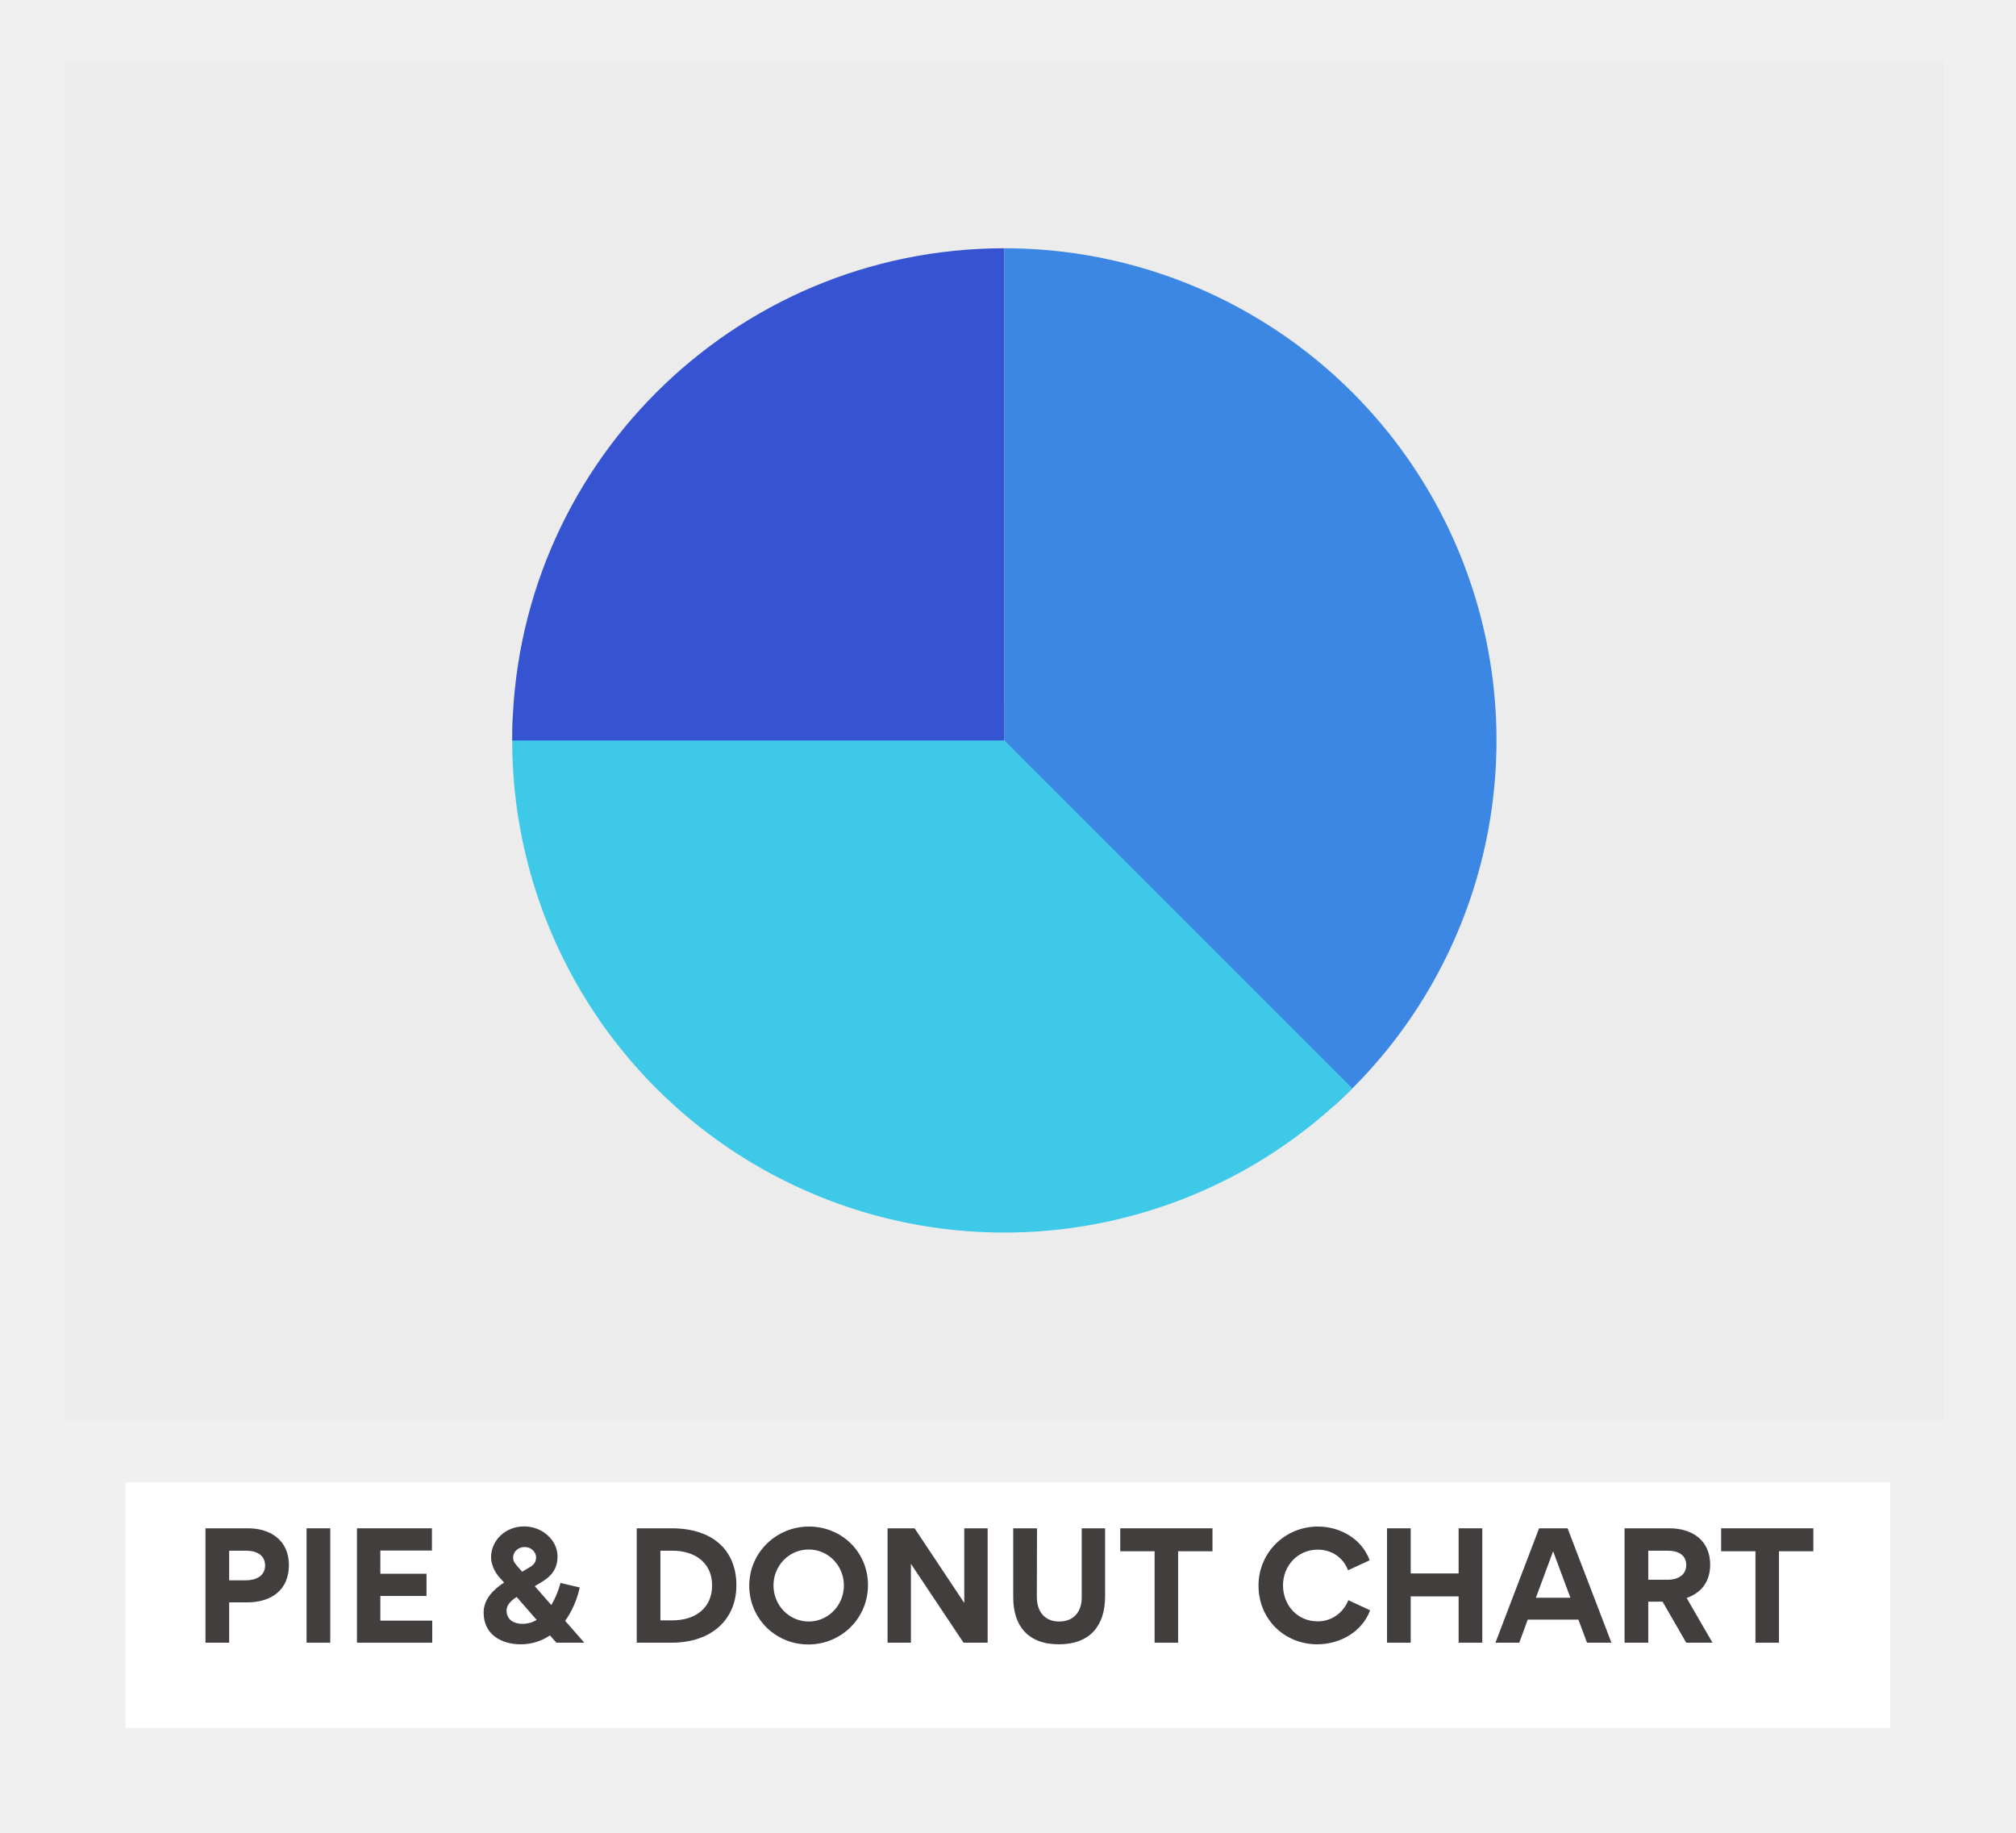
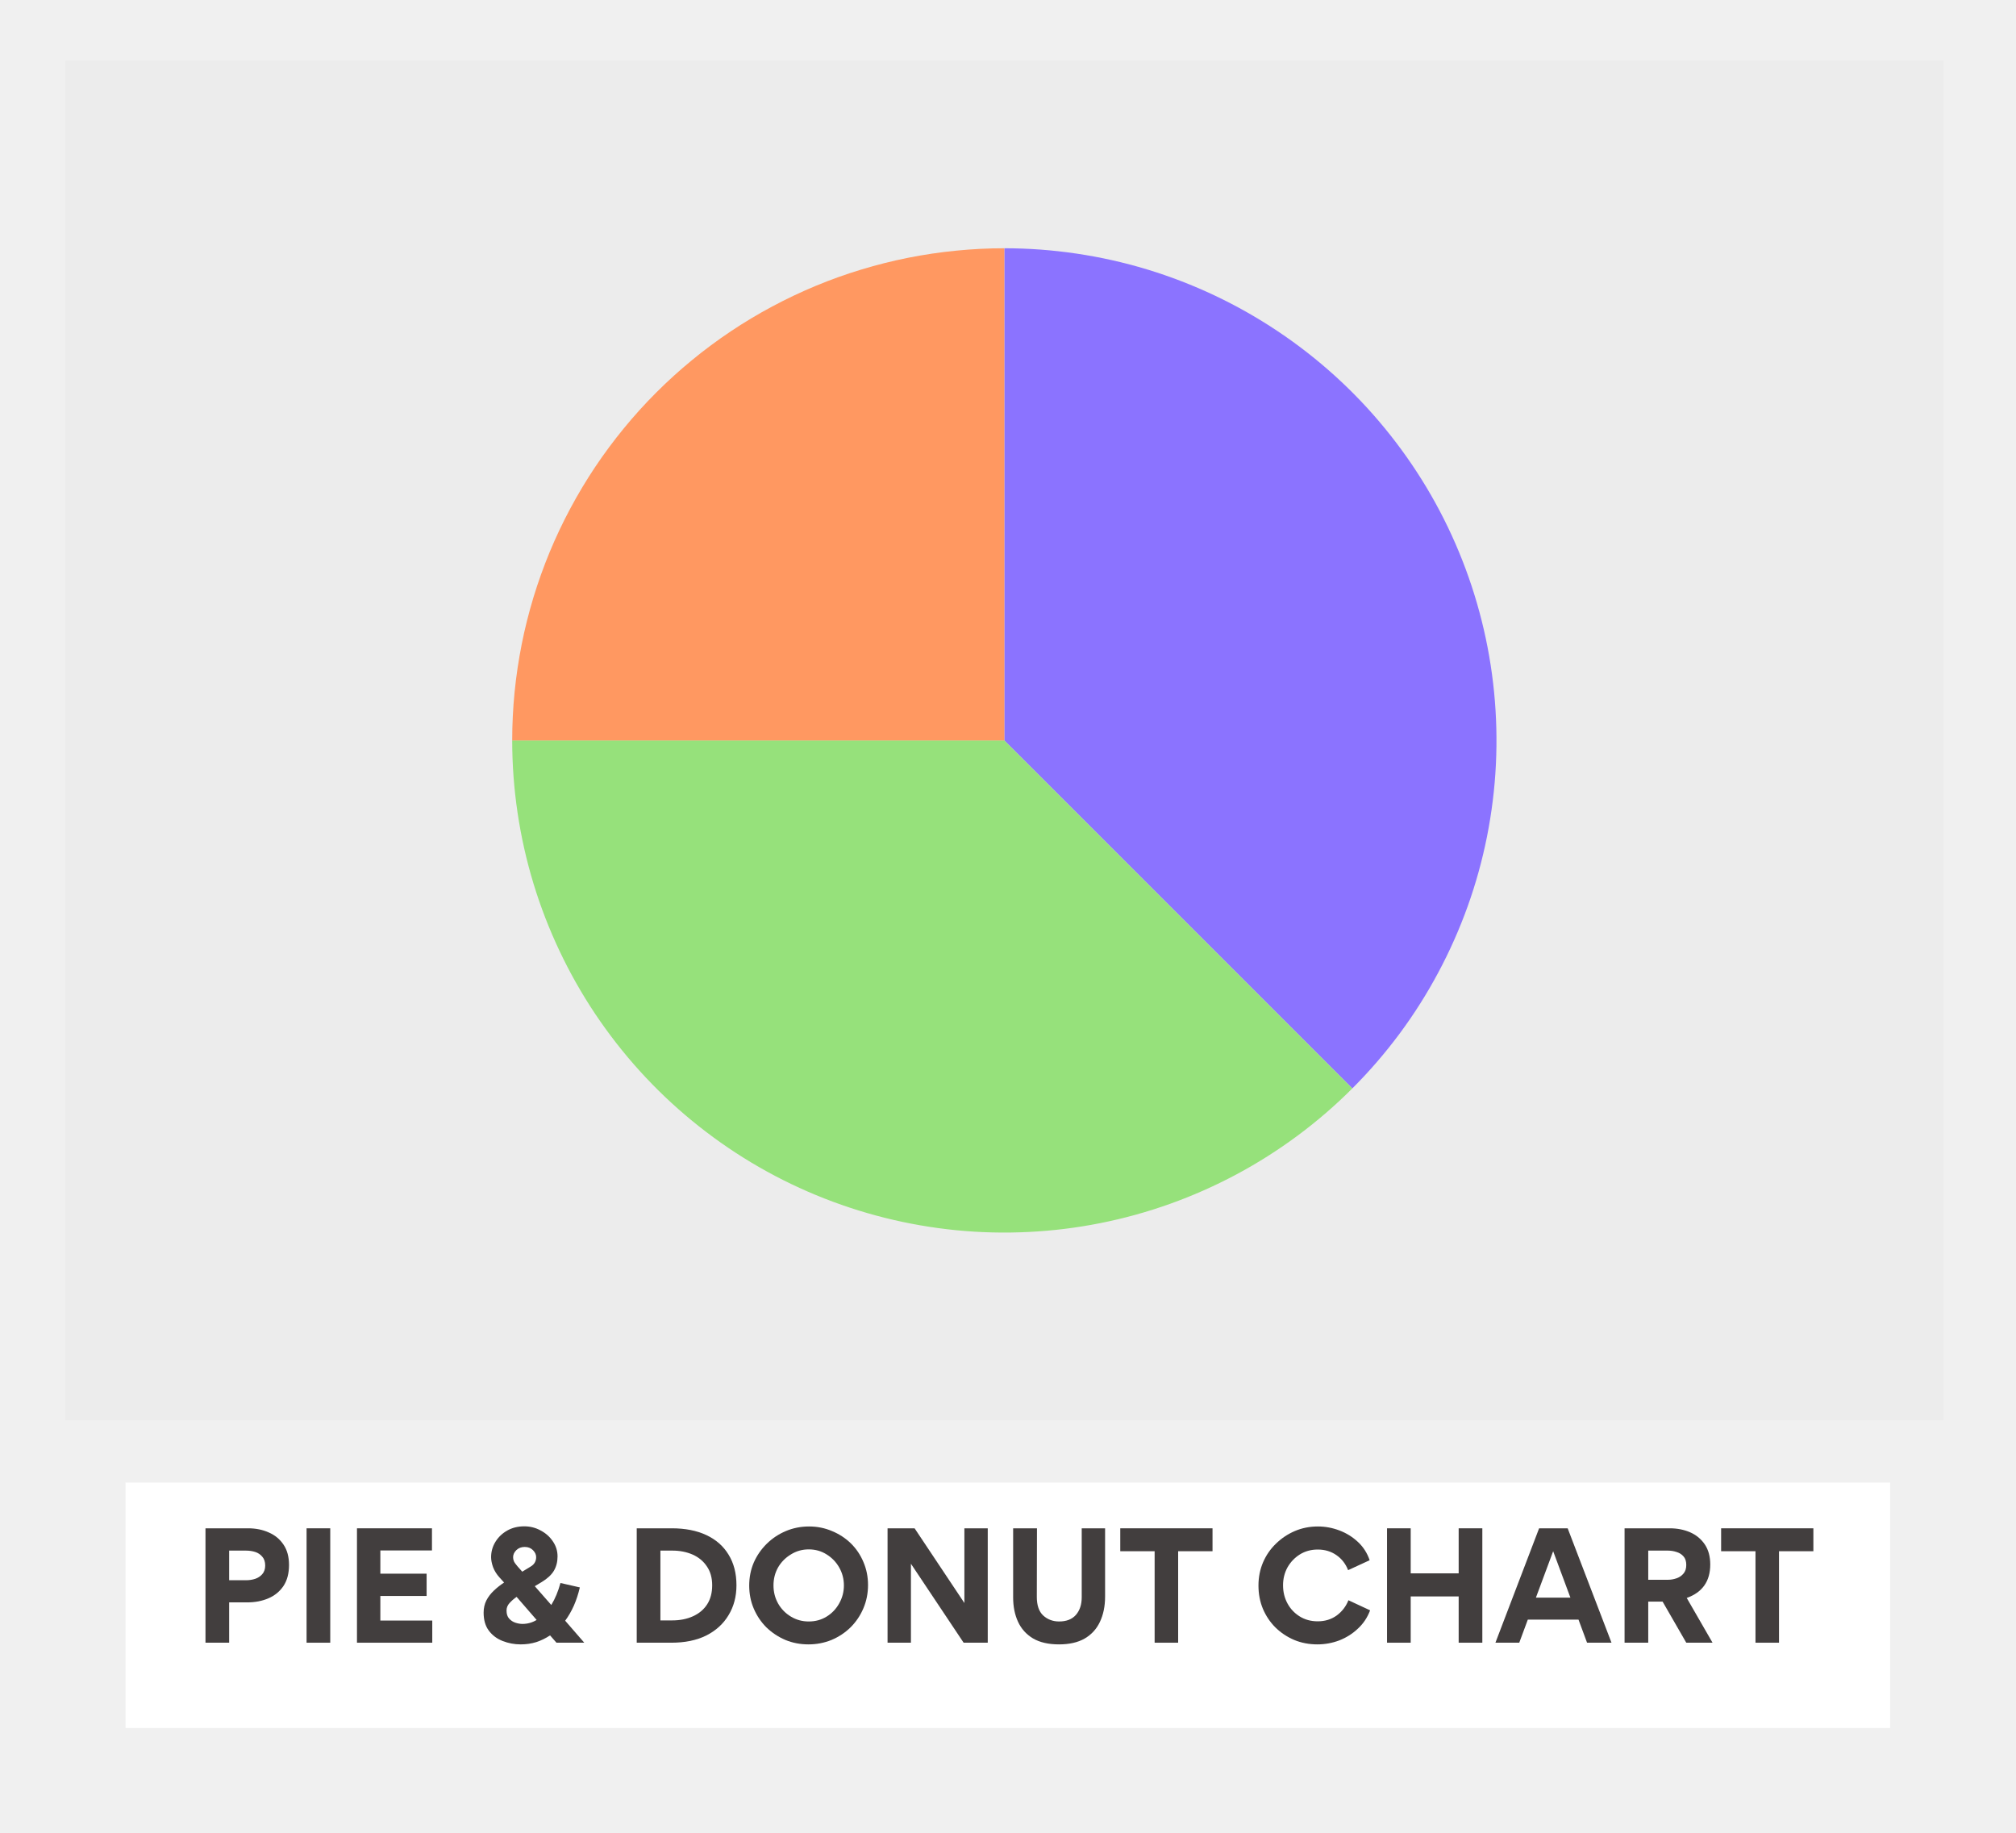
<svg xmlns="http://www.w3.org/2000/svg" width="275" zoomAndPan="magnify" viewBox="0 0 206.25 187.5" height="250" preserveAspectRatio="xMidYMid meet" version="1.0">
  <defs>
    <g />
-     <clipPath id="579b579acf">
+     <clipPath id="f1e9919fa7">
      <path d="M 6.664 6.203 L 198.84 6.203 L 198.84 145.293 L 6.664 145.293 Z M 6.664 6.203 " clip-rule="nonzero" />
    </clipPath>
-     <clipPath id="b71d34c029">
+     <clipPath id="1fb5d62ac6">
      <path d="M 12.844 151.676 L 193.391 151.676 L 193.391 176.781 L 12.844 176.781 Z M 12.844 151.676 " clip-rule="nonzero" />
    </clipPath>
-     <clipPath id="f03a2cb516">
-       <path d="M 102.75 25.398 L 154 25.398 L 154 113.117 L 102.75 113.117 Z M 102.75 25.398 " clip-rule="nonzero" />
-     </clipPath>
-     <clipPath id="9d7edabb05">
-       <path d="M 102.75 25.398 C 123.574 25.398 142.25 38.219 149.734 57.648 C 157.219 77.082 151.969 99.113 136.527 113.086 L 102.75 75.75 Z M 102.75 25.398 " clip-rule="nonzero" />
-     </clipPath>
-     <clipPath id="a94621e14f">
-       <path d="M 52 73 L 138.547 73 L 138.547 127 L 52 127 Z M 52 73 " clip-rule="nonzero" />
-     </clipPath>
-     <clipPath id="117519638e">
-       <path d="M 138.352 111.348 C 123.629 126.074 101.359 130.215 82.328 121.766 C 63.293 113.32 51.426 94.027 52.465 73.23 L 102.75 75.75 Z M 138.352 111.348 " clip-rule="nonzero" />
-     </clipPath>
-     <clipPath id="03ae7eab30">
-       <path d="M 52.402 25.398 L 102.75 25.398 L 102.75 75.75 L 52.402 75.75 Z M 52.402 25.398 " clip-rule="nonzero" />
-     </clipPath>
-     <clipPath id="9f3e37a177">
-       <path d="M 52.402 75.75 C 52.402 47.945 74.941 25.402 102.746 25.398 L 102.75 75.75 Z M 52.402 75.75 " clip-rule="nonzero" />
-     </clipPath>
  </defs>
-   <g clip-path="url(#579b579acf)">
-     <path fill="#ececec" d="M 6.664 6.203 L 198.84 6.203 L 198.84 145.293 L 6.664 145.293 Z M 6.664 6.203 " fill-opacity="1" fill-rule="nonzero" />
+   <g clip-path="url(#f1e9919fa7)">
+     <path fill="#ececec" d="M 6.664 6.203 L 199 6.203 L 199 145.293 L 6.664 145.293 Z M 6.664 6.203 " fill-opacity="1" fill-rule="nonzero" />
  </g>
-   <g clip-path="url(#b71d34c029)">
-     <path fill="#ffffff" d="M 12.844 151.676 L 193.391 151.676 L 193.391 176.781 L 12.844 176.781 Z M 12.844 151.676 " fill-opacity="1" fill-rule="nonzero" />
+   <g clip-path="url(#1fb5d62ac6)">
+     <path fill="#ffffff" d="M 12.844 151.676 L 193.375 151.676 L 193.375 176.781 L 12.844 176.781 Z M 12.844 151.676 " fill-opacity="1" fill-rule="nonzero" />
  </g>
  <g fill="#423e3e" fill-opacity="1">
    <g transform="translate(19.66287, 168.0545)">
      <g>
-         <path d="M 9.895 -7.949 C 9.895 -10.434 8.055 -11.703 5.711 -11.703 L 1.359 -11.703 L 1.359 0 L 3.781 0 L 3.781 -4.125 L 5.621 -4.125 C 8.07 -4.125 9.895 -5.367 9.895 -7.949 Z M 7.457 -7.891 C 7.457 -6.801 6.473 -6.383 5.516 -6.383 L 3.781 -6.383 L 3.781 -9.414 L 5.5 -9.414 C 6.5 -9.414 7.457 -9.027 7.457 -7.891 Z M 7.457 -7.891 " />
+         <path d="M 9.906 -7.953 C 9.906 -7.098 9.719 -6.383 9.344 -5.812 C 8.969 -5.25 8.457 -4.828 7.812 -4.547 C 7.164 -4.266 6.438 -4.125 5.625 -4.125 L 3.781 -4.125 L 3.781 0 L 1.359 0 L 1.359 -11.703 L 5.719 -11.703 C 6.5 -11.703 7.203 -11.562 7.828 -11.281 C 8.461 -11.008 8.969 -10.594 9.344 -10.031 C 9.719 -9.477 9.906 -8.785 9.906 -7.953 Z M 7.469 -7.891 C 7.469 -8.273 7.367 -8.578 7.172 -8.797 C 6.984 -9.023 6.742 -9.188 6.453 -9.281 C 6.16 -9.375 5.844 -9.422 5.5 -9.422 L 3.781 -9.422 L 3.781 -6.391 L 5.516 -6.391 C 5.836 -6.391 6.145 -6.438 6.438 -6.531 C 6.738 -6.633 6.984 -6.797 7.172 -7.016 C 7.367 -7.242 7.469 -7.535 7.469 -7.891 Z M 7.469 -7.891 " />
      </g>
    </g>
  </g>
  <g fill="#423e3e" fill-opacity="1">
    <g transform="translate(30.00525, 168.0545)">
      <g>
-         <path d="M 3.781 -11.703 L 1.359 -11.703 L 1.359 0 L 3.781 0 Z M 3.781 -11.703 " />
+         <path d="M 3.781 -11.703 L 3.781 0 L 1.359 0 L 1.359 -11.703 Z M 3.781 -11.703 " />
      </g>
    </g>
  </g>
  <g fill="#423e3e" fill-opacity="1">
    <g transform="translate(35.1615, 168.0545)">
      <g>
-         <path d="M 1.359 -11.703 L 1.359 0 L 9.059 0 L 9.059 -2.258 L 3.75 -2.258 L 3.75 -4.781 L 8.473 -4.781 L 8.473 -7.055 L 3.75 -7.055 L 3.75 -9.43 L 9.027 -9.43 L 9.027 -11.703 Z M 1.359 -11.703 " />
+         <path d="M 1.359 -11.703 L 9.031 -11.703 L 9.031 -9.438 L 3.75 -9.438 L 3.75 -7.062 L 8.484 -7.062 L 8.484 -4.781 L 3.75 -4.781 L 3.75 -2.266 L 9.062 -2.266 L 9.062 0 L 1.359 0 Z M 1.359 -11.703 " />
      </g>
    </g>
  </g>
  <g fill="#423e3e" fill-opacity="1">
    <g transform="translate(45.07046, 168.0545)">
      <g />
    </g>
  </g>
  <g fill="#423e3e" fill-opacity="1">
    <g transform="translate(48.82181, 168.0545)">
      <g>
-         <path d="M 10.957 0 L 8.996 -2.242 C 9.668 -3.168 10.191 -4.32 10.492 -5.648 L 8.52 -6.113 C 8.293 -5.262 7.965 -4.484 7.578 -3.855 L 5.887 -5.785 L 6.59 -6.203 C 7.742 -6.891 8.219 -7.727 8.219 -8.816 C 8.219 -10.535 6.605 -11.898 4.812 -11.898 C 2.84 -11.898 1.418 -10.434 1.418 -8.742 C 1.418 -8.145 1.688 -7.324 2.301 -6.652 L 2.75 -6.156 C 1.629 -5.426 0.656 -4.438 0.656 -3.078 C 0.656 -0.82 2.496 0.164 4.453 0.164 C 5.559 0.164 6.574 -0.164 7.441 -0.746 L 8.102 0 Z M 4.855 -9.789 C 5.531 -9.789 6.023 -9.266 6.023 -8.742 C 6.023 -8.34 5.859 -8.012 5.457 -7.773 L 4.602 -7.262 L 4.109 -7.816 C 3.723 -8.25 3.676 -8.473 3.676 -8.742 C 3.676 -9.266 4.156 -9.789 4.855 -9.789 Z M 4.617 -1.93 C 3.945 -1.93 3.004 -2.211 3.004 -3.305 C 3.004 -3.855 3.469 -4.32 4.035 -4.68 L 6.082 -2.332 C 5.633 -2.062 5.141 -1.93 4.617 -1.93 Z M 4.617 -1.93 " />
+         <path d="M 10.953 0 L 8.109 0 L 7.453 -0.75 C 7.016 -0.457 6.547 -0.227 6.047 -0.062 C 5.547 0.094 5.016 0.172 4.453 0.172 C 3.805 0.172 3.191 0.055 2.609 -0.172 C 2.023 -0.398 1.551 -0.754 1.188 -1.234 C 0.832 -1.711 0.656 -2.328 0.656 -3.078 C 0.656 -3.535 0.75 -3.953 0.938 -4.328 C 1.133 -4.703 1.395 -5.039 1.719 -5.344 C 2.039 -5.645 2.383 -5.914 2.75 -6.156 L 2.297 -6.656 C 1.992 -6.988 1.77 -7.344 1.625 -7.719 C 1.488 -8.102 1.422 -8.445 1.422 -8.75 C 1.422 -9.312 1.566 -9.832 1.859 -10.312 C 2.148 -10.789 2.551 -11.176 3.062 -11.469 C 3.57 -11.758 4.156 -11.906 4.812 -11.906 C 5.414 -11.906 5.973 -11.766 6.484 -11.484 C 7.004 -11.211 7.422 -10.844 7.734 -10.375 C 8.055 -9.914 8.219 -9.398 8.219 -8.828 C 8.219 -8.273 8.094 -7.785 7.844 -7.359 C 7.594 -6.941 7.176 -6.555 6.594 -6.203 L 5.891 -5.781 L 7.578 -3.859 C 7.973 -4.504 8.285 -5.254 8.516 -6.109 L 10.5 -5.656 C 10.344 -4.988 10.141 -4.367 9.891 -3.797 C 9.641 -3.234 9.344 -2.719 9 -2.25 Z M 4.859 -9.797 C 4.516 -9.797 4.227 -9.688 4 -9.469 C 3.781 -9.25 3.672 -9.008 3.672 -8.75 C 3.672 -8.613 3.695 -8.477 3.75 -8.344 C 3.801 -8.219 3.922 -8.047 4.109 -7.828 L 4.609 -7.266 L 5.453 -7.781 C 5.648 -7.895 5.797 -8.035 5.891 -8.203 C 5.984 -8.367 6.031 -8.551 6.031 -8.75 C 6.031 -9.008 5.922 -9.25 5.703 -9.469 C 5.484 -9.688 5.203 -9.797 4.859 -9.797 Z M 4.625 -1.922 C 5.145 -1.922 5.629 -2.055 6.078 -2.328 L 4.031 -4.688 C 3.758 -4.5 3.52 -4.289 3.312 -4.062 C 3.102 -3.832 3 -3.578 3 -3.297 C 3 -2.941 3.086 -2.664 3.266 -2.469 C 3.441 -2.27 3.656 -2.129 3.906 -2.047 C 4.164 -1.961 4.406 -1.922 4.625 -1.922 Z M 4.625 -1.922 " />
      </g>
    </g>
  </g>
  <g fill="#423e3e" fill-opacity="1">
    <g transform="translate(60.03104, 168.0545)">
      <g />
    </g>
  </g>
  <g fill="#423e3e" fill-opacity="1">
    <g transform="translate(63.78239, 168.0545)">
      <g>
-         <path d="M 11.555 -5.875 C 11.555 -9.551 9.027 -11.703 4.945 -11.703 L 1.359 -11.703 L 1.359 0 L 4.902 0 C 9.043 0 11.555 -2.391 11.555 -5.875 Z M 9.07 -5.875 C 9.07 -3.57 7.398 -2.285 4.977 -2.285 L 3.781 -2.285 L 3.781 -9.414 L 5.008 -9.414 C 7.309 -9.414 9.07 -8.176 9.07 -5.875 Z M 9.07 -5.875 " />
+         <path d="M 11.562 -5.875 C 11.562 -4.719 11.289 -3.695 10.75 -2.812 C 10.219 -1.926 9.457 -1.234 8.469 -0.734 C 7.477 -0.242 6.289 0 4.906 0 L 1.359 0 L 1.359 -11.703 L 4.953 -11.703 C 6.316 -11.703 7.488 -11.473 8.469 -11.016 C 9.457 -10.555 10.219 -9.891 10.75 -9.016 C 11.289 -8.148 11.562 -7.102 11.562 -5.875 Z M 9.078 -5.875 C 9.078 -6.645 8.895 -7.289 8.531 -7.812 C 8.176 -8.344 7.691 -8.742 7.078 -9.016 C 6.461 -9.285 5.773 -9.422 5.016 -9.422 L 3.781 -9.422 L 3.781 -2.281 L 4.984 -2.281 C 5.785 -2.281 6.492 -2.422 7.109 -2.703 C 7.734 -2.984 8.219 -3.391 8.562 -3.922 C 8.906 -4.453 9.078 -5.102 9.078 -5.875 Z M 9.078 -5.875 " />
      </g>
    </g>
  </g>
  <g fill="#423e3e" fill-opacity="1">
    <g transform="translate(76.00792, 168.0545)">
      <g>
-         <path d="M 0.645 -5.844 C 0.645 -2.465 3.332 0.18 6.695 0.18 C 10.059 0.18 12.793 -2.496 12.793 -5.902 C 12.793 -9.266 10.117 -11.883 6.754 -11.883 C 3.395 -11.883 0.645 -9.207 0.645 -5.844 Z M 3.125 -5.859 C 3.125 -7.875 4.707 -9.535 6.727 -9.535 C 8.742 -9.535 10.328 -7.875 10.328 -5.859 C 10.328 -3.84 8.742 -2.168 6.727 -2.168 C 4.707 -2.168 3.125 -3.84 3.125 -5.859 Z M 3.125 -5.859 " />
+         <path d="M 0.641 -5.844 C 0.641 -6.688 0.797 -7.473 1.109 -8.203 C 1.43 -8.93 1.875 -9.57 2.438 -10.125 C 3 -10.676 3.648 -11.109 4.391 -11.422 C 5.129 -11.734 5.922 -11.891 6.766 -11.891 C 7.598 -11.891 8.379 -11.734 9.109 -11.422 C 9.848 -11.117 10.492 -10.695 11.047 -10.156 C 11.598 -9.613 12.023 -8.977 12.328 -8.25 C 12.641 -7.52 12.797 -6.738 12.797 -5.906 C 12.797 -5.062 12.641 -4.27 12.328 -3.531 C 12.016 -2.789 11.578 -2.141 11.016 -1.578 C 10.453 -1.023 9.801 -0.594 9.062 -0.281 C 8.32 0.02 7.535 0.172 6.703 0.172 C 5.859 0.172 5.07 0.02 4.344 -0.281 C 3.613 -0.594 2.969 -1.02 2.406 -1.562 C 1.852 -2.113 1.422 -2.754 1.109 -3.484 C 0.797 -4.211 0.641 -5 0.641 -5.844 Z M 3.125 -5.859 C 3.125 -5.191 3.281 -4.578 3.594 -4.016 C 3.914 -3.453 4.352 -3.004 4.906 -2.672 C 5.457 -2.336 6.066 -2.172 6.734 -2.172 C 7.41 -2.172 8.02 -2.336 8.562 -2.672 C 9.102 -3.004 9.531 -3.453 9.844 -4.016 C 10.164 -4.578 10.328 -5.191 10.328 -5.859 C 10.328 -6.535 10.164 -7.148 9.844 -7.703 C 9.531 -8.254 9.102 -8.695 8.562 -9.031 C 8.02 -9.375 7.41 -9.547 6.734 -9.547 C 6.066 -9.547 5.457 -9.375 4.906 -9.031 C 4.352 -8.695 3.914 -8.254 3.594 -7.703 C 3.281 -7.148 3.125 -6.535 3.125 -5.859 Z M 3.125 -5.859 " />
      </g>
    </g>
  </g>
  <g fill="#423e3e" fill-opacity="1">
    <g transform="translate(89.44404, 168.0545)">
      <g>
-         <path d="M 3.75 -8.07 L 9.133 0 L 11.598 0 L 11.598 -11.703 L 9.207 -11.703 L 9.207 -4.066 L 4.125 -11.703 L 1.359 -11.703 L 1.359 0 L 3.75 0 Z M 3.75 -8.07 " />
+         <path d="M 3.75 -8.078 L 3.75 0 L 1.359 0 L 1.359 -11.703 L 4.125 -11.703 L 9.219 -4.062 L 9.219 -11.703 L 11.609 -11.703 L 11.609 0 L 9.141 0 Z M 3.75 -8.078 " />
      </g>
    </g>
  </g>
  <g fill="#423e3e" fill-opacity="1">
    <g transform="translate(102.4169, 168.0545)">
      <g>
-         <path d="M 10.641 -4.723 L 10.641 -11.703 L 8.25 -11.703 L 8.25 -4.633 C 8.25 -3.152 7.43 -2.168 5.934 -2.168 C 4.664 -2.168 3.66 -2.961 3.66 -4.691 L 3.676 -11.703 L 1.242 -11.703 L 1.242 -4.633 C 1.242 -1.809 2.676 0.164 5.918 0.164 C 9.086 0.164 10.641 -1.734 10.641 -4.723 Z M 10.641 -4.723 " />
+         <path d="M 10.641 -4.719 C 10.641 -3.727 10.461 -2.863 10.109 -2.125 C 9.766 -1.395 9.242 -0.828 8.547 -0.422 C 7.848 -0.023 6.973 0.172 5.922 0.172 C 4.848 0.172 3.961 -0.031 3.266 -0.438 C 2.578 -0.852 2.066 -1.422 1.734 -2.141 C 1.398 -2.867 1.234 -3.703 1.234 -4.641 L 1.234 -11.703 L 3.672 -11.703 L 3.656 -4.688 C 3.656 -3.82 3.875 -3.188 4.312 -2.781 C 4.758 -2.375 5.301 -2.172 5.938 -2.172 C 6.688 -2.172 7.258 -2.395 7.656 -2.844 C 8.051 -3.301 8.25 -3.898 8.25 -4.641 L 8.25 -11.703 L 10.641 -11.703 Z M 10.641 -4.719 " />
      </g>
    </g>
  </g>
  <g fill="#423e3e" fill-opacity="1">
    <g transform="translate(114.2986, 168.0545)">
      <g>
-         <path d="M 3.824 0 L 6.23 0 L 6.23 -9.355 L 9.746 -9.355 L 9.746 -11.703 L 0.312 -11.703 L 0.312 -9.355 L 3.824 -9.355 Z M 3.824 0 " />
+         <path d="M 3.828 0 L 3.828 -9.359 L 0.312 -9.359 L 0.312 -11.703 L 9.75 -11.703 L 9.75 -9.359 L 6.234 -9.359 L 6.234 0 Z M 3.828 0 " />
      </g>
    </g>
  </g>
  <g fill="#423e3e" fill-opacity="1">
    <g transform="translate(124.3571, 168.0545)">
      <g />
    </g>
  </g>
  <g fill="#423e3e" fill-opacity="1">
    <g transform="translate(128.1084, 168.0545)">
      <g>
-         <path d="M 0.645 -5.844 C 0.645 -2.438 3.258 0.164 6.664 0.164 C 8.969 0.164 11.254 -1.105 12.062 -3.316 L 9.836 -4.348 C 9.324 -3.078 8.16 -2.184 6.695 -2.184 C 4.617 -2.184 3.152 -3.84 3.152 -5.875 C 3.152 -7.875 4.664 -9.52 6.695 -9.52 C 8.16 -9.52 9.312 -8.699 9.805 -7.414 L 12.016 -8.43 C 11.223 -10.625 9.012 -11.883 6.711 -11.883 C 3.363 -11.883 0.645 -9.223 0.645 -5.844 Z M 0.645 -5.844 " />
+         <path d="M 0.641 -5.844 C 0.641 -6.695 0.797 -7.488 1.109 -8.219 C 1.422 -8.945 1.859 -9.582 2.422 -10.125 C 2.984 -10.676 3.629 -11.109 4.359 -11.422 C 5.086 -11.734 5.875 -11.891 6.719 -11.891 C 7.477 -11.891 8.211 -11.754 8.922 -11.484 C 9.641 -11.211 10.27 -10.82 10.812 -10.312 C 11.363 -9.801 11.766 -9.176 12.016 -8.438 L 9.812 -7.422 C 9.562 -8.066 9.164 -8.578 8.625 -8.953 C 8.082 -9.336 7.441 -9.531 6.703 -9.531 C 6.023 -9.531 5.414 -9.363 4.875 -9.031 C 4.344 -8.695 3.922 -8.254 3.609 -7.703 C 3.305 -7.148 3.156 -6.539 3.156 -5.875 C 3.156 -5.195 3.305 -4.578 3.609 -4.016 C 3.91 -3.461 4.328 -3.02 4.859 -2.688 C 5.398 -2.352 6.016 -2.188 6.703 -2.188 C 7.441 -2.188 8.086 -2.383 8.641 -2.781 C 9.191 -3.188 9.594 -3.707 9.844 -4.344 L 12.062 -3.312 C 11.789 -2.582 11.375 -1.957 10.812 -1.438 C 10.258 -0.914 9.625 -0.516 8.906 -0.234 C 8.188 0.035 7.441 0.172 6.672 0.172 C 5.816 0.172 5.023 0.02 4.297 -0.281 C 3.566 -0.594 2.926 -1.02 2.375 -1.562 C 1.832 -2.102 1.406 -2.738 1.094 -3.469 C 0.789 -4.207 0.641 -5 0.641 -5.844 Z M 0.641 -5.844 " />
      </g>
    </g>
  </g>
  <g fill="#423e3e" fill-opacity="1">
    <g transform="translate(140.5432, 168.0545)">
      <g>
-         <path d="M 3.781 -4.738 L 8.684 -4.738 L 8.684 0 L 11.105 0 L 11.105 -11.703 L 8.684 -11.703 L 8.684 -7.086 L 3.781 -7.086 L 3.781 -11.703 L 1.359 -11.703 L 1.359 0 L 3.781 0 Z M 3.781 -4.738 " />
+         <path d="M 3.781 -4.734 L 3.781 0 L 1.359 0 L 1.359 -11.703 L 3.781 -11.703 L 3.781 -7.094 L 8.688 -7.094 L 8.688 -11.703 L 11.109 -11.703 L 11.109 0 L 8.688 0 L 8.688 -4.734 Z M 3.781 -4.734 " />
      </g>
    </g>
  </g>
  <g fill="#423e3e" fill-opacity="1">
    <g transform="translate(153.0078, 168.0545)">
      <g>
-         <path d="M 2.422 0 L 3.289 -2.363 L 8.473 -2.363 L 9.355 0 L 11.852 0 L 7.367 -11.703 L 4.453 -11.703 L -0.016 0 Z M 5.887 -9.355 L 7.652 -4.602 L 4.125 -4.602 Z M 5.887 -9.355 " />
+         <path d="M 2.422 0 L -0.016 0 L 4.453 -11.703 L 7.375 -11.703 L 11.859 0 L 9.359 0 L 8.484 -2.359 L 3.297 -2.359 Z M 5.891 -9.359 L 4.125 -4.609 L 7.656 -4.609 Z M 5.891 -9.359 " />
      </g>
    </g>
  </g>
  <g fill="#423e3e" fill-opacity="1">
    <g transform="translate(164.8448, 168.0545)">
      <g>
-         <path d="M 10.355 0 L 7.711 -4.574 C 9.297 -5.141 10.117 -6.32 10.117 -7.996 C 10.117 -10.477 8.25 -11.703 5.977 -11.703 L 1.359 -11.703 L 1.359 0 L 3.781 0 L 3.781 -4.199 L 5.246 -4.199 L 7.668 0 Z M 5.801 -6.441 L 3.781 -6.441 L 3.781 -9.414 L 5.785 -9.414 C 6.695 -9.414 7.668 -9.07 7.668 -7.949 C 7.668 -6.844 6.695 -6.441 5.801 -6.441 Z M 5.801 -6.441 " />
+         <path d="M 10.359 0 L 7.672 0 L 5.25 -4.203 L 3.781 -4.203 L 3.781 0 L 1.359 0 L 1.359 -11.703 L 5.984 -11.703 C 6.742 -11.703 7.438 -11.566 8.062 -11.297 C 8.688 -11.023 9.188 -10.613 9.562 -10.062 C 9.938 -9.508 10.125 -8.82 10.125 -8 C 10.125 -6.289 9.32 -5.148 7.719 -4.578 Z M 5.797 -6.438 C 6.098 -6.438 6.395 -6.488 6.688 -6.594 C 6.977 -6.695 7.211 -6.859 7.391 -7.078 C 7.578 -7.297 7.672 -7.586 7.672 -7.953 C 7.672 -8.328 7.578 -8.617 7.391 -8.828 C 7.203 -9.047 6.961 -9.195 6.672 -9.281 C 6.391 -9.375 6.094 -9.422 5.781 -9.422 L 3.781 -9.422 L 3.781 -6.438 Z M 5.797 -6.438 " />
      </g>
    </g>
  </g>
  <g fill="#423e3e" fill-opacity="1">
    <g transform="translate(175.77, 168.0545)">
      <g>
-         <path d="M 3.824 0 L 6.23 0 L 6.23 -9.355 L 9.746 -9.355 L 9.746 -11.703 L 0.312 -11.703 L 0.312 -9.355 L 3.824 -9.355 Z M 3.824 0 " />
+         <path d="M 3.828 0 L 3.828 -9.359 L 0.312 -9.359 L 0.312 -11.703 L 9.75 -11.703 L 9.75 -9.359 L 6.234 -9.359 L 6.234 0 Z M 3.828 0 " />
      </g>
    </g>
  </g>
-   <g clip-path="url(#f03a2cb516)">
-     <g clip-path="url(#9d7edabb05)">
-       <path fill="#3d87e4" d="M 52.402 25.398 L 153.098 25.398 L 153.098 126.098 L 52.402 126.098 Z M 52.402 25.398 " fill-opacity="1" fill-rule="nonzero" />
-     </g>
-   </g>
-   <g clip-path="url(#a94621e14f)">
-     <g clip-path="url(#117519638e)">
-       <path fill="#3ec9e9" d="M 52.402 25.398 L 153.098 25.398 L 153.098 126.098 L 52.402 126.098 Z M 52.402 25.398 " fill-opacity="1" fill-rule="nonzero" />
-     </g>
-   </g>
-   <g clip-path="url(#03ae7eab30)">
-     <g clip-path="url(#9f3e37a177)">
-       <path fill="#3654d2" d="M 52.402 25.398 L 153.098 25.398 L 153.098 126.098 L 52.402 126.098 Z M 52.402 25.398 " fill-opacity="1" fill-rule="nonzero" />
-     </g>
-   </g>
+   <path fill="#8b73ff" d="M 102.75 25.398 C 105.227 25.398 107.691 25.582 110.141 25.945 C 112.59 26.309 114.996 26.848 117.367 27.566 C 119.734 28.285 122.039 29.176 124.277 30.234 C 126.516 31.293 128.664 32.512 130.723 33.887 C 132.781 35.262 134.727 36.781 136.562 38.441 C 138.398 40.105 140.102 41.895 141.672 43.809 C 143.242 45.723 144.664 47.742 145.938 49.863 C 147.211 51.988 148.32 54.191 149.266 56.48 C 150.215 58.77 150.988 61.113 151.59 63.516 C 152.191 65.918 152.613 68.348 152.855 70.812 C 153.098 73.277 153.16 75.746 153.039 78.219 C 152.918 80.691 152.613 83.141 152.133 85.57 C 151.648 88 150.992 90.379 150.156 92.711 C 149.32 95.039 148.32 97.297 147.152 99.48 C 145.988 101.664 144.668 103.75 143.191 105.742 C 141.715 107.73 140.102 109.598 138.352 111.348 L 102.75 75.75 Z M 102.75 25.398 " fill-opacity="1" fill-rule="nonzero" />
+   <path fill="#96e17b" d="M 138.352 111.348 C 136.602 113.102 134.73 114.715 132.742 116.188 C 130.754 117.664 128.668 118.984 126.484 120.152 C 124.301 121.316 122.043 122.32 119.715 123.152 C 117.383 123.988 115.004 124.645 112.574 125.129 C 110.145 125.613 107.695 125.914 105.223 126.035 C 102.75 126.156 100.281 126.098 97.816 125.855 C 95.352 125.609 92.918 125.188 90.52 124.586 C 88.117 123.984 85.773 123.211 83.484 122.262 C 81.195 121.316 78.992 120.207 76.867 118.934 C 74.742 117.66 72.727 116.238 70.812 114.668 C 68.898 113.098 67.109 111.395 65.445 109.559 C 63.785 107.727 62.266 105.777 60.887 103.719 C 59.512 101.66 58.297 99.512 57.238 97.273 C 56.18 95.035 55.289 92.734 54.57 90.363 C 53.852 87.992 53.312 85.586 52.949 83.137 C 52.586 80.688 52.402 78.223 52.402 75.75 L 102.75 75.75 Z M 138.352 111.348 " fill-opacity="1" fill-rule="nonzero" />
+   <path fill="#ff9861" d="M 52.402 75.75 C 52.402 74.098 52.484 72.453 52.645 70.812 C 52.809 69.172 53.051 67.543 53.371 65.926 C 53.691 64.309 54.094 62.711 54.57 61.133 C 55.051 59.555 55.605 58.004 56.234 56.48 C 56.867 54.957 57.57 53.469 58.348 52.016 C 59.125 50.562 59.973 49.148 60.887 47.777 C 61.805 46.406 62.785 45.086 63.832 43.809 C 64.875 42.535 65.98 41.316 67.148 40.148 C 68.312 38.984 69.535 37.875 70.809 36.832 C 72.082 35.785 73.406 34.805 74.777 33.887 C 76.148 32.973 77.559 32.125 79.016 31.348 C 80.469 30.57 81.957 29.867 83.48 29.234 C 85.004 28.602 86.555 28.047 88.133 27.57 C 89.711 27.09 91.309 26.691 92.926 26.367 C 94.543 26.047 96.172 25.805 97.812 25.645 C 99.453 25.48 101.098 25.398 102.746 25.398 L 102.75 75.75 Z M 52.402 75.75 " fill-opacity="1" fill-rule="nonzero" />
</svg>
